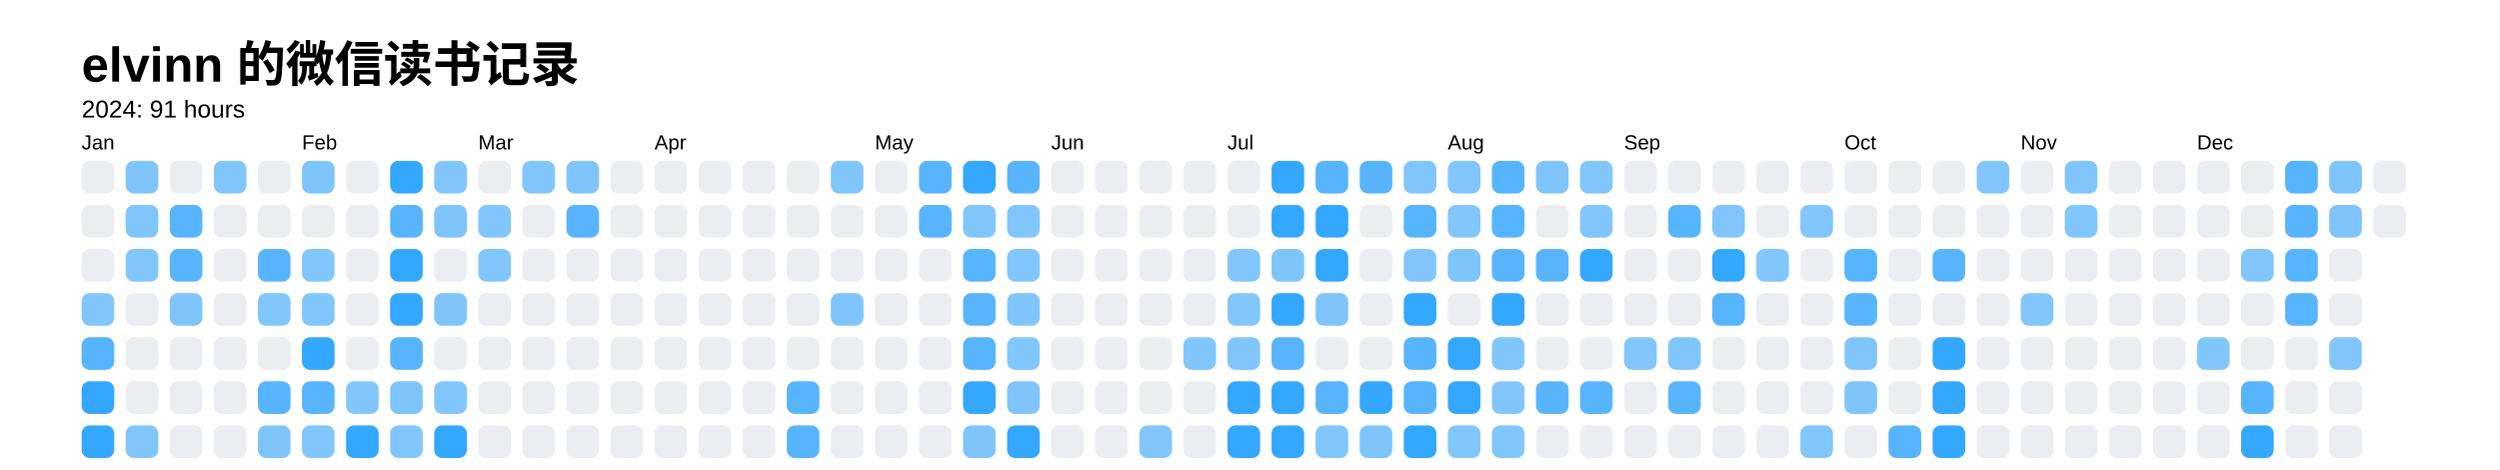
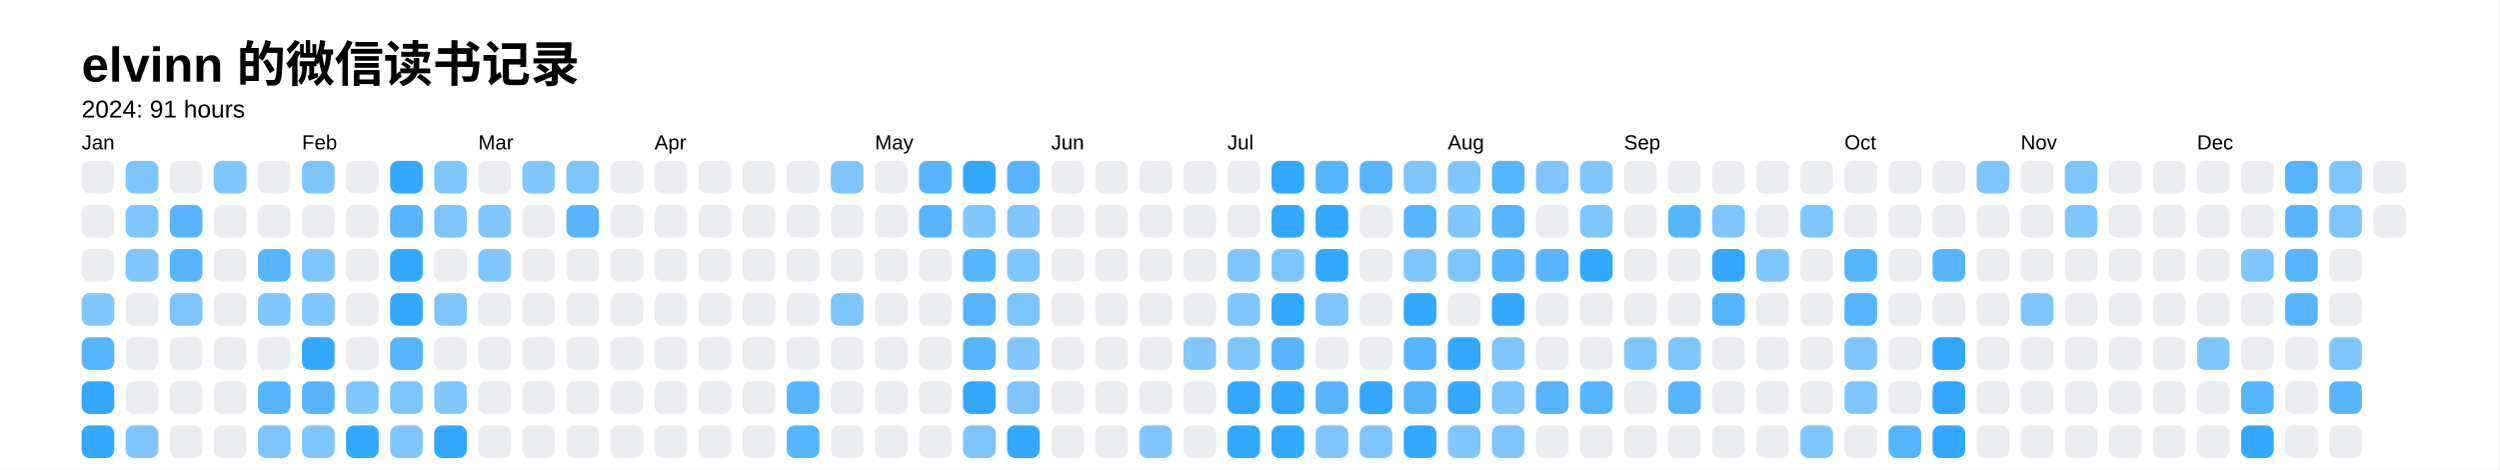
<svg xmlns="http://www.w3.org/2000/svg" baseProfile="full" height="57.5mm" version="1.1" viewBox="0,0,306.2,57.5" width="306.2mm">
  <defs />
  <rect fill="#FFFFFF" height="57.5" width="306.2" x="0" y="0" />
  <text fill="#000000" style="font-size:6px; font-family:Arial; font-weight:bold;" x="10" y="10">elvinn 的微信读书记录</text>
  <text fill="#000000" style="font-size:3px; font-family:Arial;" x="10" y="14.4">2024: 91 hours</text>
  <text fill="#000000" style="font-size:2.5px; font-family:Arial" x="10" y="18.3">Jan</text>
  <rect fill="#EBEDF0" height="4" rx="1" ry="1" width="4" x="10" y="19.7" />
  <rect fill="#EBEDF0" height="4" rx="1" ry="1" width="4" x="10" y="25.1" />
  <rect fill="#EBEDF0" height="4" rx="1" ry="1" width="4" x="10" y="30.5" />
  <rect fill="#81c6fc" height="4" rx="1" ry="1" width="4" x="10" y="35.9" />
  <rect fill="#57b5fd" height="4" rx="1" ry="1" width="4" x="10" y="41.3" />
  <rect fill="#34A7FF" height="4" rx="1" ry="1" width="4" x="10" y="46.7" />
  <rect fill="#34A7FF" height="4" rx="1" ry="1" width="4" x="10" y="52.1" />
  <rect fill="#7fc5fc" height="4" rx="1" ry="1" width="4" x="15.4" y="19.7" />
  <rect fill="#80c6fc" height="4" rx="1" ry="1" width="4" x="15.4" y="25.1" />
  <rect fill="#81c6fc" height="4" rx="1" ry="1" width="4" x="15.4" y="30.5" />
  <rect fill="#EBEDF0" height="4" rx="1" ry="1" width="4" x="15.4" y="35.9" />
  <rect fill="#EBEDF0" height="4" rx="1" ry="1" width="4" x="15.4" y="41.3" />
  <rect fill="#EBEDF0" height="4" rx="1" ry="1" width="4" x="15.4" y="46.7" />
  <rect fill="#80c6fc" height="4" rx="1" ry="1" width="4" x="15.4" y="52.1" />
  <rect fill="#EBEDF0" height="4" rx="1" ry="1" width="4" x="20.8" y="19.7" />
  <rect fill="#58b5fd" height="4" rx="1" ry="1" width="4" x="20.8" y="25.1" />
  <rect fill="#58b5fd" height="4" rx="1" ry="1" width="4" x="20.8" y="30.5" />
  <rect fill="#7fc5fc" height="4" rx="1" ry="1" width="4" x="20.8" y="35.9" />
  <rect fill="#EBEDF0" height="4" rx="1" ry="1" width="4" x="20.8" y="41.3" />
  <rect fill="#EBEDF0" height="4" rx="1" ry="1" width="4" x="20.8" y="46.7" />
  <rect fill="#EBEDF0" height="4" rx="1" ry="1" width="4" x="20.8" y="52.1" />
  <rect fill="#81c6fc" height="4" rx="1" ry="1" width="4" x="26.2" y="19.7" />
  <rect fill="#EBEDF0" height="4" rx="1" ry="1" width="4" x="26.2" y="25.1" />
  <rect fill="#EBEDF0" height="4" rx="1" ry="1" width="4" x="26.2" y="30.5" />
  <rect fill="#EBEDF0" height="4" rx="1" ry="1" width="4" x="26.2" y="35.9" />
  <rect fill="#EBEDF0" height="4" rx="1" ry="1" width="4" x="26.2" y="41.3" />
  <rect fill="#EBEDF0" height="4" rx="1" ry="1" width="4" x="26.2" y="46.7" />
  <rect fill="#EBEDF0" height="4" rx="1" ry="1" width="4" x="26.2" y="52.1" />
  <rect fill="#EBEDF0" height="4" rx="1" ry="1" width="4" x="31.6" y="19.7" />
  <rect fill="#EBEDF0" height="4" rx="1" ry="1" width="4" x="31.6" y="25.1" />
  <rect fill="#58b5fd" height="4" rx="1" ry="1" width="4" x="31.6" y="30.5" />
  <rect fill="#81c6fc" height="4" rx="1" ry="1" width="4" x="31.6" y="35.9" />
  <rect fill="#EBEDF0" height="4" rx="1" ry="1" width="4" x="31.6" y="41.3" />
  <rect fill="#57b5fd" height="4" rx="1" ry="1" width="4" x="31.6" y="46.7" />
  <rect fill="#7fc5fc" height="4" rx="1" ry="1" width="4" x="31.6" y="52.1" />
  <text fill="#000000" style="font-size:2.5px; font-family:Arial" x="37.0" y="18.3">Feb</text>
  <rect fill="#7ec5fc" height="4" rx="1" ry="1" width="4" x="37.0" y="19.7" />
  <rect fill="#EBEDF0" height="4" rx="1" ry="1" width="4" x="37.0" y="25.1" />
  <rect fill="#81c6fc" height="4" rx="1" ry="1" width="4" x="37.0" y="30.5" />
  <rect fill="#81c6fc" height="4" rx="1" ry="1" width="4" x="37.0" y="35.9" />
  <rect fill="#34A7FF" height="4" rx="1" ry="1" width="4" x="37.0" y="41.3" />
  <rect fill="#58b5fd" height="4" rx="1" ry="1" width="4" x="37.0" y="46.7" />
  <rect fill="#81c6fc" height="4" rx="1" ry="1" width="4" x="37.0" y="52.1" />
  <rect fill="#EBEDF0" height="4" rx="1" ry="1" width="4" x="42.4" y="19.7" />
  <rect fill="#EBEDF0" height="4" rx="1" ry="1" width="4" x="42.4" y="25.1" />
  <rect fill="#EBEDF0" height="4" rx="1" ry="1" width="4" x="42.4" y="30.5" />
  <rect fill="#EBEDF0" height="4" rx="1" ry="1" width="4" x="42.4" y="35.9" />
  <rect fill="#EBEDF0" height="4" rx="1" ry="1" width="4" x="42.4" y="41.3" />
  <rect fill="#81c6fc" height="4" rx="1" ry="1" width="4" x="42.4" y="46.7" />
  <rect fill="#34A7FF" height="4" rx="1" ry="1" width="4" x="42.4" y="52.1" />
  <rect fill="#34A7FF" height="4" rx="1" ry="1" width="4" x="47.8" y="19.7" />
  <rect fill="#57b5fd" height="4" rx="1" ry="1" width="4" x="47.8" y="25.1" />
  <rect fill="#34A7FF" height="4" rx="1" ry="1" width="4" x="47.8" y="30.5" />
  <rect fill="#34A7FF" height="4" rx="1" ry="1" width="4" x="47.8" y="35.9" />
  <rect fill="#57b5fd" height="4" rx="1" ry="1" width="4" x="47.8" y="41.3" />
  <rect fill="#7ec5fc" height="4" rx="1" ry="1" width="4" x="47.8" y="46.7" />
  <rect fill="#81c6fc" height="4" rx="1" ry="1" width="4" x="47.8" y="52.1" />
  <rect fill="#81c6fc" height="4" rx="1" ry="1" width="4" x="53.2" y="19.7" />
  <rect fill="#7fc5fc" height="4" rx="1" ry="1" width="4" x="53.2" y="25.1" />
  <rect fill="#EBEDF0" height="4" rx="1" ry="1" width="4" x="53.2" y="30.5" />
  <rect fill="#7fc5fc" height="4" rx="1" ry="1" width="4" x="53.2" y="35.9" />
  <rect fill="#EBEDF0" height="4" rx="1" ry="1" width="4" x="53.2" y="41.3" />
  <rect fill="#81c6fc" height="4" rx="1" ry="1" width="4" x="53.2" y="46.7" />
  <rect fill="#34A7FF" height="4" rx="1" ry="1" width="4" x="53.2" y="52.1" />
  <text fill="#000000" style="font-size:2.5px; font-family:Arial" x="58.6" y="18.3">Mar</text>
  <rect fill="#EBEDF0" height="4" rx="1" ry="1" width="4" x="58.6" y="19.7" />
  <rect fill="#81c6fc" height="4" rx="1" ry="1" width="4" x="58.6" y="25.1" />
  <rect fill="#81c6fc" height="4" rx="1" ry="1" width="4" x="58.6" y="30.5" />
  <rect fill="#EBEDF0" height="4" rx="1" ry="1" width="4" x="58.6" y="35.9" />
  <rect fill="#EBEDF0" height="4" rx="1" ry="1" width="4" x="58.6" y="41.3" />
  <rect fill="#EBEDF0" height="4" rx="1" ry="1" width="4" x="58.6" y="46.7" />
  <rect fill="#EBEDF0" height="4" rx="1" ry="1" width="4" x="58.6" y="52.1" />
  <rect fill="#81c6fc" height="4" rx="1" ry="1" width="4" x="64" y="19.7" />
  <rect fill="#EBEDF0" height="4" rx="1" ry="1" width="4" x="64" y="25.1" />
  <rect fill="#EBEDF0" height="4" rx="1" ry="1" width="4" x="64" y="30.5" />
  <rect fill="#EBEDF0" height="4" rx="1" ry="1" width="4" x="64" y="35.9" />
  <rect fill="#EBEDF0" height="4" rx="1" ry="1" width="4" x="64" y="41.3" />
  <rect fill="#EBEDF0" height="4" rx="1" ry="1" width="4" x="64" y="46.7" />
  <rect fill="#EBEDF0" height="4" rx="1" ry="1" width="4" x="64" y="52.1" />
  <rect fill="#7fc5fc" height="4" rx="1" ry="1" width="4" x="69.4" y="19.7" />
  <rect fill="#58b5fd" height="4" rx="1" ry="1" width="4" x="69.4" y="25.1" />
  <rect fill="#EBEDF0" height="4" rx="1" ry="1" width="4" x="69.4" y="30.5" />
  <rect fill="#EBEDF0" height="4" rx="1" ry="1" width="4" x="69.4" y="35.9" />
  <rect fill="#EBEDF0" height="4" rx="1" ry="1" width="4" x="69.4" y="41.3" />
  <rect fill="#EBEDF0" height="4" rx="1" ry="1" width="4" x="69.4" y="46.7" />
  <rect fill="#EBEDF0" height="4" rx="1" ry="1" width="4" x="69.4" y="52.1" />
  <rect fill="#EBEDF0" height="4" rx="1" ry="1" width="4" x="74.8" y="19.7" />
  <rect fill="#EBEDF0" height="4" rx="1" ry="1" width="4" x="74.8" y="25.1" />
  <rect fill="#EBEDF0" height="4" rx="1" ry="1" width="4" x="74.8" y="30.5" />
  <rect fill="#EBEDF0" height="4" rx="1" ry="1" width="4" x="74.8" y="35.9" />
  <rect fill="#EBEDF0" height="4" rx="1" ry="1" width="4" x="74.8" y="41.3" />
  <rect fill="#EBEDF0" height="4" rx="1" ry="1" width="4" x="74.8" y="46.7" />
  <rect fill="#EBEDF0" height="4" rx="1" ry="1" width="4" x="74.8" y="52.1" />
  <text fill="#000000" style="font-size:2.5px; font-family:Arial" x="80.2" y="18.3">Apr</text>
  <rect fill="#EBEDF0" height="4" rx="1" ry="1" width="4" x="80.2" y="19.7" />
  <rect fill="#EBEDF0" height="4" rx="1" ry="1" width="4" x="80.2" y="25.1" />
  <rect fill="#EBEDF0" height="4" rx="1" ry="1" width="4" x="80.2" y="30.5" />
  <rect fill="#EBEDF0" height="4" rx="1" ry="1" width="4" x="80.2" y="35.9" />
  <rect fill="#EBEDF0" height="4" rx="1" ry="1" width="4" x="80.2" y="41.3" />
  <rect fill="#EBEDF0" height="4" rx="1" ry="1" width="4" x="80.2" y="46.7" />
  <rect fill="#EBEDF0" height="4" rx="1" ry="1" width="4" x="80.2" y="52.1" />
  <rect fill="#EBEDF0" height="4" rx="1" ry="1" width="4" x="85.6" y="19.7" />
  <rect fill="#EBEDF0" height="4" rx="1" ry="1" width="4" x="85.6" y="25.1" />
  <rect fill="#EBEDF0" height="4" rx="1" ry="1" width="4" x="85.6" y="30.5" />
  <rect fill="#EBEDF0" height="4" rx="1" ry="1" width="4" x="85.6" y="35.9" />
  <rect fill="#EBEDF0" height="4" rx="1" ry="1" width="4" x="85.6" y="41.3" />
  <rect fill="#EBEDF0" height="4" rx="1" ry="1" width="4" x="85.6" y="46.7" />
  <rect fill="#EBEDF0" height="4" rx="1" ry="1" width="4" x="85.6" y="52.1" />
  <rect fill="#EBEDF0" height="4" rx="1" ry="1" width="4" x="91" y="19.7" />
  <rect fill="#EBEDF0" height="4" rx="1" ry="1" width="4" x="91" y="25.1" />
  <rect fill="#EBEDF0" height="4" rx="1" ry="1" width="4" x="91" y="30.5" />
  <rect fill="#EBEDF0" height="4" rx="1" ry="1" width="4" x="91" y="35.9" />
  <rect fill="#EBEDF0" height="4" rx="1" ry="1" width="4" x="91" y="41.3" />
  <rect fill="#EBEDF0" height="4" rx="1" ry="1" width="4" x="91" y="46.7" />
  <rect fill="#EBEDF0" height="4" rx="1" ry="1" width="4" x="91" y="52.1" />
  <rect fill="#EBEDF0" height="4" rx="1" ry="1" width="4" x="96.4" y="19.7" />
  <rect fill="#EBEDF0" height="4" rx="1" ry="1" width="4" x="96.4" y="25.1" />
  <rect fill="#EBEDF0" height="4" rx="1" ry="1" width="4" x="96.4" y="30.5" />
  <rect fill="#EBEDF0" height="4" rx="1" ry="1" width="4" x="96.4" y="35.9" />
  <rect fill="#EBEDF0" height="4" rx="1" ry="1" width="4" x="96.4" y="41.3" />
  <rect fill="#57b5fd" height="4" rx="1" ry="1" width="4" x="96.4" y="46.7" />
  <rect fill="#57b5fd" height="4" rx="1" ry="1" width="4" x="96.4" y="52.1" />
  <rect fill="#81c6fc" height="4" rx="1" ry="1" width="4" x="101.8" y="19.7" />
  <rect fill="#EBEDF0" height="4" rx="1" ry="1" width="4" x="101.8" y="25.1" />
  <rect fill="#EBEDF0" height="4" rx="1" ry="1" width="4" x="101.8" y="30.5" />
  <rect fill="#7fc5fc" height="4" rx="1" ry="1" width="4" x="101.8" y="35.9" />
  <rect fill="#EBEDF0" height="4" rx="1" ry="1" width="4" x="101.8" y="41.3" />
  <rect fill="#EBEDF0" height="4" rx="1" ry="1" width="4" x="101.8" y="46.7" />
  <rect fill="#EBEDF0" height="4" rx="1" ry="1" width="4" x="101.8" y="52.1" />
  <text fill="#000000" style="font-size:2.5px; font-family:Arial" x="107.2" y="18.3">May</text>
  <rect fill="#EBEDF0" height="4" rx="1" ry="1" width="4" x="107.2" y="19.7" />
  <rect fill="#EBEDF0" height="4" rx="1" ry="1" width="4" x="107.2" y="25.1" />
  <rect fill="#EBEDF0" height="4" rx="1" ry="1" width="4" x="107.2" y="30.5" />
  <rect fill="#EBEDF0" height="4" rx="1" ry="1" width="4" x="107.2" y="35.9" />
  <rect fill="#EBEDF0" height="4" rx="1" ry="1" width="4" x="107.2" y="41.3" />
  <rect fill="#EBEDF0" height="4" rx="1" ry="1" width="4" x="107.2" y="46.7" />
  <rect fill="#EBEDF0" height="4" rx="1" ry="1" width="4" x="107.2" y="52.1" />
  <rect fill="#58b5fd" height="4" rx="1" ry="1" width="4" x="112.6" y="19.7" />
  <rect fill="#57b5fd" height="4" rx="1" ry="1" width="4" x="112.6" y="25.1" />
  <rect fill="#EBEDF0" height="4" rx="1" ry="1" width="4" x="112.6" y="30.5" />
  <rect fill="#EBEDF0" height="4" rx="1" ry="1" width="4" x="112.6" y="35.9" />
  <rect fill="#EBEDF0" height="4" rx="1" ry="1" width="4" x="112.6" y="41.3" />
  <rect fill="#EBEDF0" height="4" rx="1" ry="1" width="4" x="112.6" y="46.7" />
  <rect fill="#EBEDF0" height="4" rx="1" ry="1" width="4" x="112.6" y="52.1" />
  <rect fill="#34A7FF" height="4" rx="1" ry="1" width="4" x="118" y="19.7" />
  <rect fill="#81c6fc" height="4" rx="1" ry="1" width="4" x="118" y="25.1" />
  <rect fill="#56b5fd" height="4" rx="1" ry="1" width="4" x="118" y="30.5" />
  <rect fill="#58b5fd" height="4" rx="1" ry="1" width="4" x="118" y="35.9" />
  <rect fill="#58b5fd" height="4" rx="1" ry="1" width="4" x="118" y="41.3" />
  <rect fill="#34A7FF" height="4" rx="1" ry="1" width="4" x="118" y="46.7" />
  <rect fill="#7fc5fc" height="4" rx="1" ry="1" width="4" x="118" y="52.1" />
  <rect fill="#58b5fd" height="4" rx="1" ry="1" width="4" x="123.4" y="19.7" />
  <rect fill="#81c6fc" height="4" rx="1" ry="1" width="4" x="123.4" y="25.1" />
  <rect fill="#81c6fc" height="4" rx="1" ry="1" width="4" x="123.4" y="30.5" />
  <rect fill="#7fc5fc" height="4" rx="1" ry="1" width="4" x="123.4" y="35.9" />
  <rect fill="#81c6fc" height="4" rx="1" ry="1" width="4" x="123.4" y="41.3" />
  <rect fill="#7fc5fc" height="4" rx="1" ry="1" width="4" x="123.4" y="46.7" />
  <rect fill="#34A7FF" height="4" rx="1" ry="1" width="4" x="123.4" y="52.1" />
  <text fill="#000000" style="font-size:2.5px; font-family:Arial" x="128.8" y="18.3">Jun</text>
  <rect fill="#EBEDF0" height="4" rx="1" ry="1" width="4" x="128.8" y="19.7" />
  <rect fill="#EBEDF0" height="4" rx="1" ry="1" width="4" x="128.8" y="25.1" />
  <rect fill="#EBEDF0" height="4" rx="1" ry="1" width="4" x="128.8" y="30.5" />
  <rect fill="#EBEDF0" height="4" rx="1" ry="1" width="4" x="128.8" y="35.9" />
  <rect fill="#EBEDF0" height="4" rx="1" ry="1" width="4" x="128.8" y="41.3" />
  <rect fill="#EBEDF0" height="4" rx="1" ry="1" width="4" x="128.8" y="46.7" />
  <rect fill="#EBEDF0" height="4" rx="1" ry="1" width="4" x="128.8" y="52.1" />
  <rect fill="#EBEDF0" height="4" rx="1" ry="1" width="4" x="134.2" y="19.7" />
  <rect fill="#EBEDF0" height="4" rx="1" ry="1" width="4" x="134.2" y="25.1" />
  <rect fill="#EBEDF0" height="4" rx="1" ry="1" width="4" x="134.2" y="30.5" />
  <rect fill="#EBEDF0" height="4" rx="1" ry="1" width="4" x="134.2" y="35.9" />
  <rect fill="#EBEDF0" height="4" rx="1" ry="1" width="4" x="134.2" y="41.3" />
  <rect fill="#EBEDF0" height="4" rx="1" ry="1" width="4" x="134.2" y="46.7" />
  <rect fill="#EBEDF0" height="4" rx="1" ry="1" width="4" x="134.2" y="52.1" />
  <rect fill="#EBEDF0" height="4" rx="1" ry="1" width="4" x="139.6" y="19.7" />
  <rect fill="#EBEDF0" height="4" rx="1" ry="1" width="4" x="139.6" y="25.1" />
  <rect fill="#EBEDF0" height="4" rx="1" ry="1" width="4" x="139.6" y="30.5" />
  <rect fill="#EBEDF0" height="4" rx="1" ry="1" width="4" x="139.6" y="35.9" />
  <rect fill="#EBEDF0" height="4" rx="1" ry="1" width="4" x="139.6" y="41.3" />
  <rect fill="#EBEDF0" height="4" rx="1" ry="1" width="4" x="139.6" y="46.7" />
  <rect fill="#81c6fc" height="4" rx="1" ry="1" width="4" x="139.6" y="52.1" />
  <rect fill="#EBEDF0" height="4" rx="1" ry="1" width="4" x="145" y="19.7" />
  <rect fill="#EBEDF0" height="4" rx="1" ry="1" width="4" x="145" y="25.1" />
  <rect fill="#EBEDF0" height="4" rx="1" ry="1" width="4" x="145" y="30.5" />
  <rect fill="#EBEDF0" height="4" rx="1" ry="1" width="4" x="145" y="35.9" />
  <rect fill="#81c6fc" height="4" rx="1" ry="1" width="4" x="145" y="41.3" />
  <rect fill="#EBEDF0" height="4" rx="1" ry="1" width="4" x="145" y="46.7" />
  <rect fill="#EBEDF0" height="4" rx="1" ry="1" width="4" x="145" y="52.1" />
  <text fill="#000000" style="font-size:2.5px; font-family:Arial" x="150.4" y="18.3">Jul</text>
  <rect fill="#EBEDF0" height="4" rx="1" ry="1" width="4" x="150.4" y="19.7" />
  <rect fill="#EBEDF0" height="4" rx="1" ry="1" width="4" x="150.4" y="25.1" />
  <rect fill="#81c6fc" height="4" rx="1" ry="1" width="4" x="150.4" y="30.5" />
  <rect fill="#81c6fc" height="4" rx="1" ry="1" width="4" x="150.4" y="35.9" />
  <rect fill="#81c6fc" height="4" rx="1" ry="1" width="4" x="150.4" y="41.3" />
  <rect fill="#34A7FF" height="4" rx="1" ry="1" width="4" x="150.4" y="46.7" />
  <rect fill="#34A7FF" height="4" rx="1" ry="1" width="4" x="150.4" y="52.1" />
  <rect fill="#34A7FF" height="4" rx="1" ry="1" width="4" x="155.8" y="19.7" />
  <rect fill="#34A7FF" height="4" rx="1" ry="1" width="4" x="155.8" y="25.1" />
  <rect fill="#7ec5fc" height="4" rx="1" ry="1" width="4" x="155.8" y="30.5" />
  <rect fill="#34A7FF" height="4" rx="1" ry="1" width="4" x="155.8" y="35.9" />
  <rect fill="#58b5fd" height="4" rx="1" ry="1" width="4" x="155.8" y="41.3" />
  <rect fill="#34A7FF" height="4" rx="1" ry="1" width="4" x="155.8" y="46.7" />
  <rect fill="#34A7FF" height="4" rx="1" ry="1" width="4" x="155.8" y="52.1" />
  <rect fill="#57b5fd" height="4" rx="1" ry="1" width="4" x="161.2" y="19.7" />
  <rect fill="#34A7FF" height="4" rx="1" ry="1" width="4" x="161.2" y="25.1" />
  <rect fill="#34A7FF" height="4" rx="1" ry="1" width="4" x="161.2" y="30.5" />
  <rect fill="#7fc5fc" height="4" rx="1" ry="1" width="4" x="161.2" y="35.9" />
  <rect fill="#EBEDF0" height="4" rx="1" ry="1" width="4" x="161.2" y="41.3" />
  <rect fill="#58b5fd" height="4" rx="1" ry="1" width="4" x="161.2" y="46.7" />
  <rect fill="#81c6fc" height="4" rx="1" ry="1" width="4" x="161.2" y="52.1" />
  <rect fill="#58b5fd" height="4" rx="1" ry="1" width="4" x="166.6" y="19.7" />
  <rect fill="#EBEDF0" height="4" rx="1" ry="1" width="4" x="166.6" y="25.1" />
  <rect fill="#EBEDF0" height="4" rx="1" ry="1" width="4" x="166.6" y="30.5" />
  <rect fill="#EBEDF0" height="4" rx="1" ry="1" width="4" x="166.6" y="35.9" />
  <rect fill="#EBEDF0" height="4" rx="1" ry="1" width="4" x="166.6" y="41.3" />
  <rect fill="#34A7FF" height="4" rx="1" ry="1" width="4" x="166.6" y="46.7" />
  <rect fill="#7fc5fc" height="4" rx="1" ry="1" width="4" x="166.6" y="52.1" />
  <rect fill="#80c5fc" height="4" rx="1" ry="1" width="4" x="172" y="19.7" />
  <rect fill="#57b5fd" height="4" rx="1" ry="1" width="4" x="172" y="25.1" />
  <rect fill="#81c6fc" height="4" rx="1" ry="1" width="4" x="172" y="30.5" />
  <rect fill="#34A7FF" height="4" rx="1" ry="1" width="4" x="172" y="35.9" />
  <rect fill="#58b5fd" height="4" rx="1" ry="1" width="4" x="172" y="41.3" />
  <rect fill="#58b5fd" height="4" rx="1" ry="1" width="4" x="172" y="46.7" />
  <rect fill="#34A7FF" height="4" rx="1" ry="1" width="4" x="172" y="52.1" />
  <text fill="#000000" style="font-size:2.5px; font-family:Arial" x="177.4" y="18.3">Aug</text>
  <rect fill="#81c6fc" height="4" rx="1" ry="1" width="4" x="177.4" y="19.7" />
  <rect fill="#81c6fc" height="4" rx="1" ry="1" width="4" x="177.4" y="25.1" />
  <rect fill="#7ec5fc" height="4" rx="1" ry="1" width="4" x="177.4" y="30.5" />
  <rect fill="#EBEDF0" height="4" rx="1" ry="1" width="4" x="177.4" y="35.9" />
  <rect fill="#34A7FF" height="4" rx="1" ry="1" width="4" x="177.4" y="41.3" />
  <rect fill="#34A7FF" height="4" rx="1" ry="1" width="4" x="177.4" y="46.7" />
  <rect fill="#81c6fc" height="4" rx="1" ry="1" width="4" x="177.4" y="52.1" />
  <rect fill="#57b5fd" height="4" rx="1" ry="1" width="4" x="182.8" y="19.7" />
  <rect fill="#56b4fd" height="4" rx="1" ry="1" width="4" x="182.8" y="25.1" />
  <rect fill="#58b5fd" height="4" rx="1" ry="1" width="4" x="182.8" y="30.5" />
  <rect fill="#34A7FF" height="4" rx="1" ry="1" width="4" x="182.8" y="35.9" />
  <rect fill="#81c6fc" height="4" rx="1" ry="1" width="4" x="182.8" y="41.3" />
  <rect fill="#81c6fc" height="4" rx="1" ry="1" width="4" x="182.8" y="46.7" />
  <rect fill="#81c6fc" height="4" rx="1" ry="1" width="4" x="182.8" y="52.1" />
  <rect fill="#7fc5fc" height="4" rx="1" ry="1" width="4" x="188.2" y="19.7" />
  <rect fill="#EBEDF0" height="4" rx="1" ry="1" width="4" x="188.2" y="25.1" />
  <rect fill="#58b5fd" height="4" rx="1" ry="1" width="4" x="188.2" y="30.5" />
  <rect fill="#EBEDF0" height="4" rx="1" ry="1" width="4" x="188.2" y="35.9" />
  <rect fill="#EBEDF0" height="4" rx="1" ry="1" width="4" x="188.2" y="41.3" />
  <rect fill="#58b5fd" height="4" rx="1" ry="1" width="4" x="188.2" y="46.7" />
  <rect fill="#EBEDF0" height="4" rx="1" ry="1" width="4" x="188.2" y="52.1" />
  <rect fill="#81c6fc" height="4" rx="1" ry="1" width="4" x="193.6" y="19.7" />
  <rect fill="#81c6fc" height="4" rx="1" ry="1" width="4" x="193.6" y="25.1" />
  <rect fill="#34A7FF" height="4" rx="1" ry="1" width="4" x="193.6" y="30.5" />
  <rect fill="#EBEDF0" height="4" rx="1" ry="1" width="4" x="193.6" y="35.9" />
  <rect fill="#EBEDF0" height="4" rx="1" ry="1" width="4" x="193.6" y="41.3" />
  <rect fill="#57b5fd" height="4" rx="1" ry="1" width="4" x="193.6" y="46.7" />
  <rect fill="#EBEDF0" height="4" rx="1" ry="1" width="4" x="193.6" y="52.1" />
  <text fill="#000000" style="font-size:2.5px; font-family:Arial" x="199" y="18.3">Sep</text>
  <rect fill="#EBEDF0" height="4" rx="1" ry="1" width="4" x="199" y="19.7" />
  <rect fill="#EBEDF0" height="4" rx="1" ry="1" width="4" x="199" y="25.1" />
  <rect fill="#EBEDF0" height="4" rx="1" ry="1" width="4" x="199" y="30.5" />
  <rect fill="#EBEDF0" height="4" rx="1" ry="1" width="4" x="199" y="35.9" />
  <rect fill="#81c6fc" height="4" rx="1" ry="1" width="4" x="199" y="41.3" />
  <rect fill="#EBEDF0" height="4" rx="1" ry="1" width="4" x="199" y="46.7" />
  <rect fill="#EBEDF0" height="4" rx="1" ry="1" width="4" x="199" y="52.1" />
  <rect fill="#EBEDF0" height="4" rx="1" ry="1" width="4" x="204.4" y="19.7" />
  <rect fill="#57b5fd" height="4" rx="1" ry="1" width="4" x="204.4" y="25.1" />
  <rect fill="#EBEDF0" height="4" rx="1" ry="1" width="4" x="204.4" y="30.5" />
  <rect fill="#EBEDF0" height="4" rx="1" ry="1" width="4" x="204.4" y="35.9" />
  <rect fill="#80c6fc" height="4" rx="1" ry="1" width="4" x="204.4" y="41.3" />
  <rect fill="#58b5fd" height="4" rx="1" ry="1" width="4" x="204.4" y="46.7" />
  <rect fill="#EBEDF0" height="4" rx="1" ry="1" width="4" x="204.4" y="52.1" />
  <rect fill="#EBEDF0" height="4" rx="1" ry="1" width="4" x="209.8" y="19.7" />
  <rect fill="#80c5fc" height="4" rx="1" ry="1" width="4" x="209.8" y="25.1" />
  <rect fill="#34A7FF" height="4" rx="1" ry="1" width="4" x="209.8" y="30.5" />
  <rect fill="#57b5fd" height="4" rx="1" ry="1" width="4" x="209.8" y="35.9" />
  <rect fill="#EBEDF0" height="4" rx="1" ry="1" width="4" x="209.8" y="41.3" />
  <rect fill="#EBEDF0" height="4" rx="1" ry="1" width="4" x="209.8" y="46.7" />
  <rect fill="#EBEDF0" height="4" rx="1" ry="1" width="4" x="209.8" y="52.1" />
  <rect fill="#EBEDF0" height="4" rx="1" ry="1" width="4" x="215.2" y="19.7" />
  <rect fill="#EBEDF0" height="4" rx="1" ry="1" width="4" x="215.2" y="25.1" />
  <rect fill="#81c6fc" height="4" rx="1" ry="1" width="4" x="215.2" y="30.5" />
  <rect fill="#EBEDF0" height="4" rx="1" ry="1" width="4" x="215.2" y="35.9" />
  <rect fill="#EBEDF0" height="4" rx="1" ry="1" width="4" x="215.2" y="41.3" />
  <rect fill="#EBEDF0" height="4" rx="1" ry="1" width="4" x="215.2" y="46.7" />
  <rect fill="#EBEDF0" height="4" rx="1" ry="1" width="4" x="215.2" y="52.1" />
  <rect fill="#EBEDF0" height="4" rx="1" ry="1" width="4" x="220.6" y="19.7" />
  <rect fill="#81c6fc" height="4" rx="1" ry="1" width="4" x="220.6" y="25.1" />
  <rect fill="#EBEDF0" height="4" rx="1" ry="1" width="4" x="220.6" y="30.5" />
  <rect fill="#EBEDF0" height="4" rx="1" ry="1" width="4" x="220.6" y="35.9" />
  <rect fill="#EBEDF0" height="4" rx="1" ry="1" width="4" x="220.6" y="41.3" />
  <rect fill="#EBEDF0" height="4" rx="1" ry="1" width="4" x="220.6" y="46.7" />
  <rect fill="#81c6fc" height="4" rx="1" ry="1" width="4" x="220.6" y="52.1" />
  <text fill="#000000" style="font-size:2.5px; font-family:Arial" x="226" y="18.3">Oct</text>
  <rect fill="#EBEDF0" height="4" rx="1" ry="1" width="4" x="226" y="19.7" />
  <rect fill="#EBEDF0" height="4" rx="1" ry="1" width="4" x="226" y="25.1" />
  <rect fill="#57b5fd" height="4" rx="1" ry="1" width="4" x="226" y="30.5" />
  <rect fill="#58b5fd" height="4" rx="1" ry="1" width="4" x="226" y="35.9" />
  <rect fill="#80c6fc" height="4" rx="1" ry="1" width="4" x="226" y="41.3" />
  <rect fill="#7fc5fc" height="4" rx="1" ry="1" width="4" x="226" y="46.7" />
  <rect fill="#EBEDF0" height="4" rx="1" ry="1" width="4" x="226" y="52.1" />
  <rect fill="#EBEDF0" height="4" rx="1" ry="1" width="4" x="231.4" y="19.7" />
  <rect fill="#EBEDF0" height="4" rx="1" ry="1" width="4" x="231.4" y="25.1" />
  <rect fill="#EBEDF0" height="4" rx="1" ry="1" width="4" x="231.4" y="30.5" />
  <rect fill="#EBEDF0" height="4" rx="1" ry="1" width="4" x="231.4" y="35.9" />
  <rect fill="#EBEDF0" height="4" rx="1" ry="1" width="4" x="231.4" y="41.3" />
  <rect fill="#EBEDF0" height="4" rx="1" ry="1" width="4" x="231.4" y="46.7" />
  <rect fill="#56b4fd" height="4" rx="1" ry="1" width="4" x="231.4" y="52.1" />
  <rect fill="#EBEDF0" height="4" rx="1" ry="1" width="4" x="236.8" y="19.7" />
  <rect fill="#EBEDF0" height="4" rx="1" ry="1" width="4" x="236.8" y="25.1" />
  <rect fill="#58b5fd" height="4" rx="1" ry="1" width="4" x="236.8" y="30.5" />
  <rect fill="#EBEDF0" height="4" rx="1" ry="1" width="4" x="236.8" y="35.9" />
  <rect fill="#34A7FF" height="4" rx="1" ry="1" width="4" x="236.8" y="41.3" />
  <rect fill="#34A7FF" height="4" rx="1" ry="1" width="4" x="236.8" y="46.7" />
  <rect fill="#34A7FF" height="4" rx="1" ry="1" width="4" x="236.8" y="52.1" />
  <rect fill="#80c6fc" height="4" rx="1" ry="1" width="4" x="242.2" y="19.7" />
  <rect fill="#EBEDF0" height="4" rx="1" ry="1" width="4" x="242.2" y="25.1" />
  <rect fill="#EBEDF0" height="4" rx="1" ry="1" width="4" x="242.2" y="30.5" />
  <rect fill="#EBEDF0" height="4" rx="1" ry="1" width="4" x="242.2" y="35.9" />
  <rect fill="#EBEDF0" height="4" rx="1" ry="1" width="4" x="242.2" y="41.3" />
  <rect fill="#EBEDF0" height="4" rx="1" ry="1" width="4" x="242.2" y="46.7" />
  <rect fill="#EBEDF0" height="4" rx="1" ry="1" width="4" x="242.2" y="52.1" />
  <text fill="#000000" style="font-size:2.5px; font-family:Arial" x="247.6" y="18.3">Nov</text>
  <rect fill="#EBEDF0" height="4" rx="1" ry="1" width="4" x="247.6" y="19.7" />
  <rect fill="#EBEDF0" height="4" rx="1" ry="1" width="4" x="247.6" y="25.1" />
  <rect fill="#EBEDF0" height="4" rx="1" ry="1" width="4" x="247.6" y="30.5" />
  <rect fill="#81c6fc" height="4" rx="1" ry="1" width="4" x="247.6" y="35.9" />
  <rect fill="#EBEDF0" height="4" rx="1" ry="1" width="4" x="247.6" y="41.3" />
  <rect fill="#EBEDF0" height="4" rx="1" ry="1" width="4" x="247.6" y="46.7" />
  <rect fill="#EBEDF0" height="4" rx="1" ry="1" width="4" x="247.6" y="52.1" />
  <rect fill="#80c5fc" height="4" rx="1" ry="1" width="4" x="253" y="19.7" />
  <rect fill="#81c6fc" height="4" rx="1" ry="1" width="4" x="253" y="25.1" />
  <rect fill="#EBEDF0" height="4" rx="1" ry="1" width="4" x="253" y="30.5" />
  <rect fill="#EBEDF0" height="4" rx="1" ry="1" width="4" x="253" y="35.9" />
  <rect fill="#EBEDF0" height="4" rx="1" ry="1" width="4" x="253" y="41.3" />
  <rect fill="#EBEDF0" height="4" rx="1" ry="1" width="4" x="253" y="46.7" />
  <rect fill="#EBEDF0" height="4" rx="1" ry="1" width="4" x="253" y="52.1" />
  <rect fill="#EBEDF0" height="4" rx="1" ry="1" width="4" x="258.4" y="19.7" />
  <rect fill="#EBEDF0" height="4" rx="1" ry="1" width="4" x="258.4" y="25.1" />
  <rect fill="#EBEDF0" height="4" rx="1" ry="1" width="4" x="258.4" y="30.5" />
  <rect fill="#EBEDF0" height="4" rx="1" ry="1" width="4" x="258.4" y="35.9" />
  <rect fill="#EBEDF0" height="4" rx="1" ry="1" width="4" x="258.4" y="41.3" />
  <rect fill="#EBEDF0" height="4" rx="1" ry="1" width="4" x="258.4" y="46.7" />
  <rect fill="#EBEDF0" height="4" rx="1" ry="1" width="4" x="258.4" y="52.1" />
  <rect fill="#EBEDF0" height="4" rx="1" ry="1" width="4" x="263.8" y="19.7" />
  <rect fill="#EBEDF0" height="4" rx="1" ry="1" width="4" x="263.8" y="25.1" />
  <rect fill="#EBEDF0" height="4" rx="1" ry="1" width="4" x="263.8" y="30.5" />
  <rect fill="#EBEDF0" height="4" rx="1" ry="1" width="4" x="263.8" y="35.9" />
  <rect fill="#EBEDF0" height="4" rx="1" ry="1" width="4" x="263.8" y="41.3" />
  <rect fill="#EBEDF0" height="4" rx="1" ry="1" width="4" x="263.8" y="46.7" />
  <rect fill="#EBEDF0" height="4" rx="1" ry="1" width="4" x="263.8" y="52.1" />
  <text fill="#000000" style="font-size:2.5px; font-family:Arial" x="269.2" y="18.3">Dec</text>
  <rect fill="#EBEDF0" height="4" rx="1" ry="1" width="4" x="269.2" y="19.7" />
  <rect fill="#EBEDF0" height="4" rx="1" ry="1" width="4" x="269.2" y="25.1" />
  <rect fill="#EBEDF0" height="4" rx="1" ry="1" width="4" x="269.2" y="30.5" />
  <rect fill="#EBEDF0" height="4" rx="1" ry="1" width="4" x="269.2" y="35.9" />
  <rect fill="#81c6fc" height="4" rx="1" ry="1" width="4" x="269.2" y="41.3" />
  <rect fill="#EBEDF0" height="4" rx="1" ry="1" width="4" x="269.2" y="46.7" />
  <rect fill="#EBEDF0" height="4" rx="1" ry="1" width="4" x="269.2" y="52.1" />
  <rect fill="#EBEDF0" height="4" rx="1" ry="1" width="4" x="274.6" y="19.7" />
  <rect fill="#EBEDF0" height="4" rx="1" ry="1" width="4" x="274.6" y="25.1" />
  <rect fill="#81c6fc" height="4" rx="1" ry="1" width="4" x="274.6" y="30.5" />
  <rect fill="#EBEDF0" height="4" rx="1" ry="1" width="4" x="274.6" y="35.9" />
  <rect fill="#EBEDF0" height="4" rx="1" ry="1" width="4" x="274.6" y="41.3" />
  <rect fill="#57b5fd" height="4" rx="1" ry="1" width="4" x="274.6" y="46.7" />
  <rect fill="#34A7FF" height="4" rx="1" ry="1" width="4" x="274.6" y="52.1" />
  <rect fill="#56b4fd" height="4" rx="1" ry="1" width="4" x="280" y="19.7" />
  <rect fill="#58b5fd" height="4" rx="1" ry="1" width="4" x="280" y="25.1" />
  <rect fill="#57b5fd" height="4" rx="1" ry="1" width="4" x="280" y="30.5" />
  <rect fill="#57b5fd" height="4" rx="1" ry="1" width="4" x="280" y="35.9" />
  <rect fill="#EBEDF0" height="4" rx="1" ry="1" width="4" x="280" y="41.3" />
  <rect fill="#EBEDF0" height="4" rx="1" ry="1" width="4" x="280" y="46.7" />
  <rect fill="#EBEDF0" height="4" rx="1" ry="1" width="4" x="280" y="52.1" />
  <rect fill="#7ec5fc" height="4" rx="1" ry="1" width="4" x="285.4" y="19.7" />
  <rect fill="#7fc5fc" height="4" rx="1" ry="1" width="4" x="285.4" y="25.1" />
  <rect fill="#EBEDF0" height="4" rx="1" ry="1" width="4" x="285.4" y="30.5" />
  <rect fill="#EBEDF0" height="4" rx="1" ry="1" width="4" x="285.4" y="35.9" />
  <rect fill="#81c6fc" height="4" rx="1" ry="1" width="4" x="285.4" y="41.3" />
-   <rect fill="#EBEDF0" height="4" rx="1" ry="1" width="4" x="285.4" y="46.7" />
+   <rect fill="#58b5fd" height="4" rx="1" ry="1" width="4" x="285.4" y="46.7" />
  <rect fill="#EBEDF0" height="4" rx="1" ry="1" width="4" x="285.4" y="52.1" />
  <rect fill="#EBEDF0" height="4" rx="1" ry="1" width="4" x="290.8" y="19.7" />
  <rect fill="#EBEDF0" height="4" rx="1" ry="1" width="4" x="290.8" y="25.1" />
</svg>
